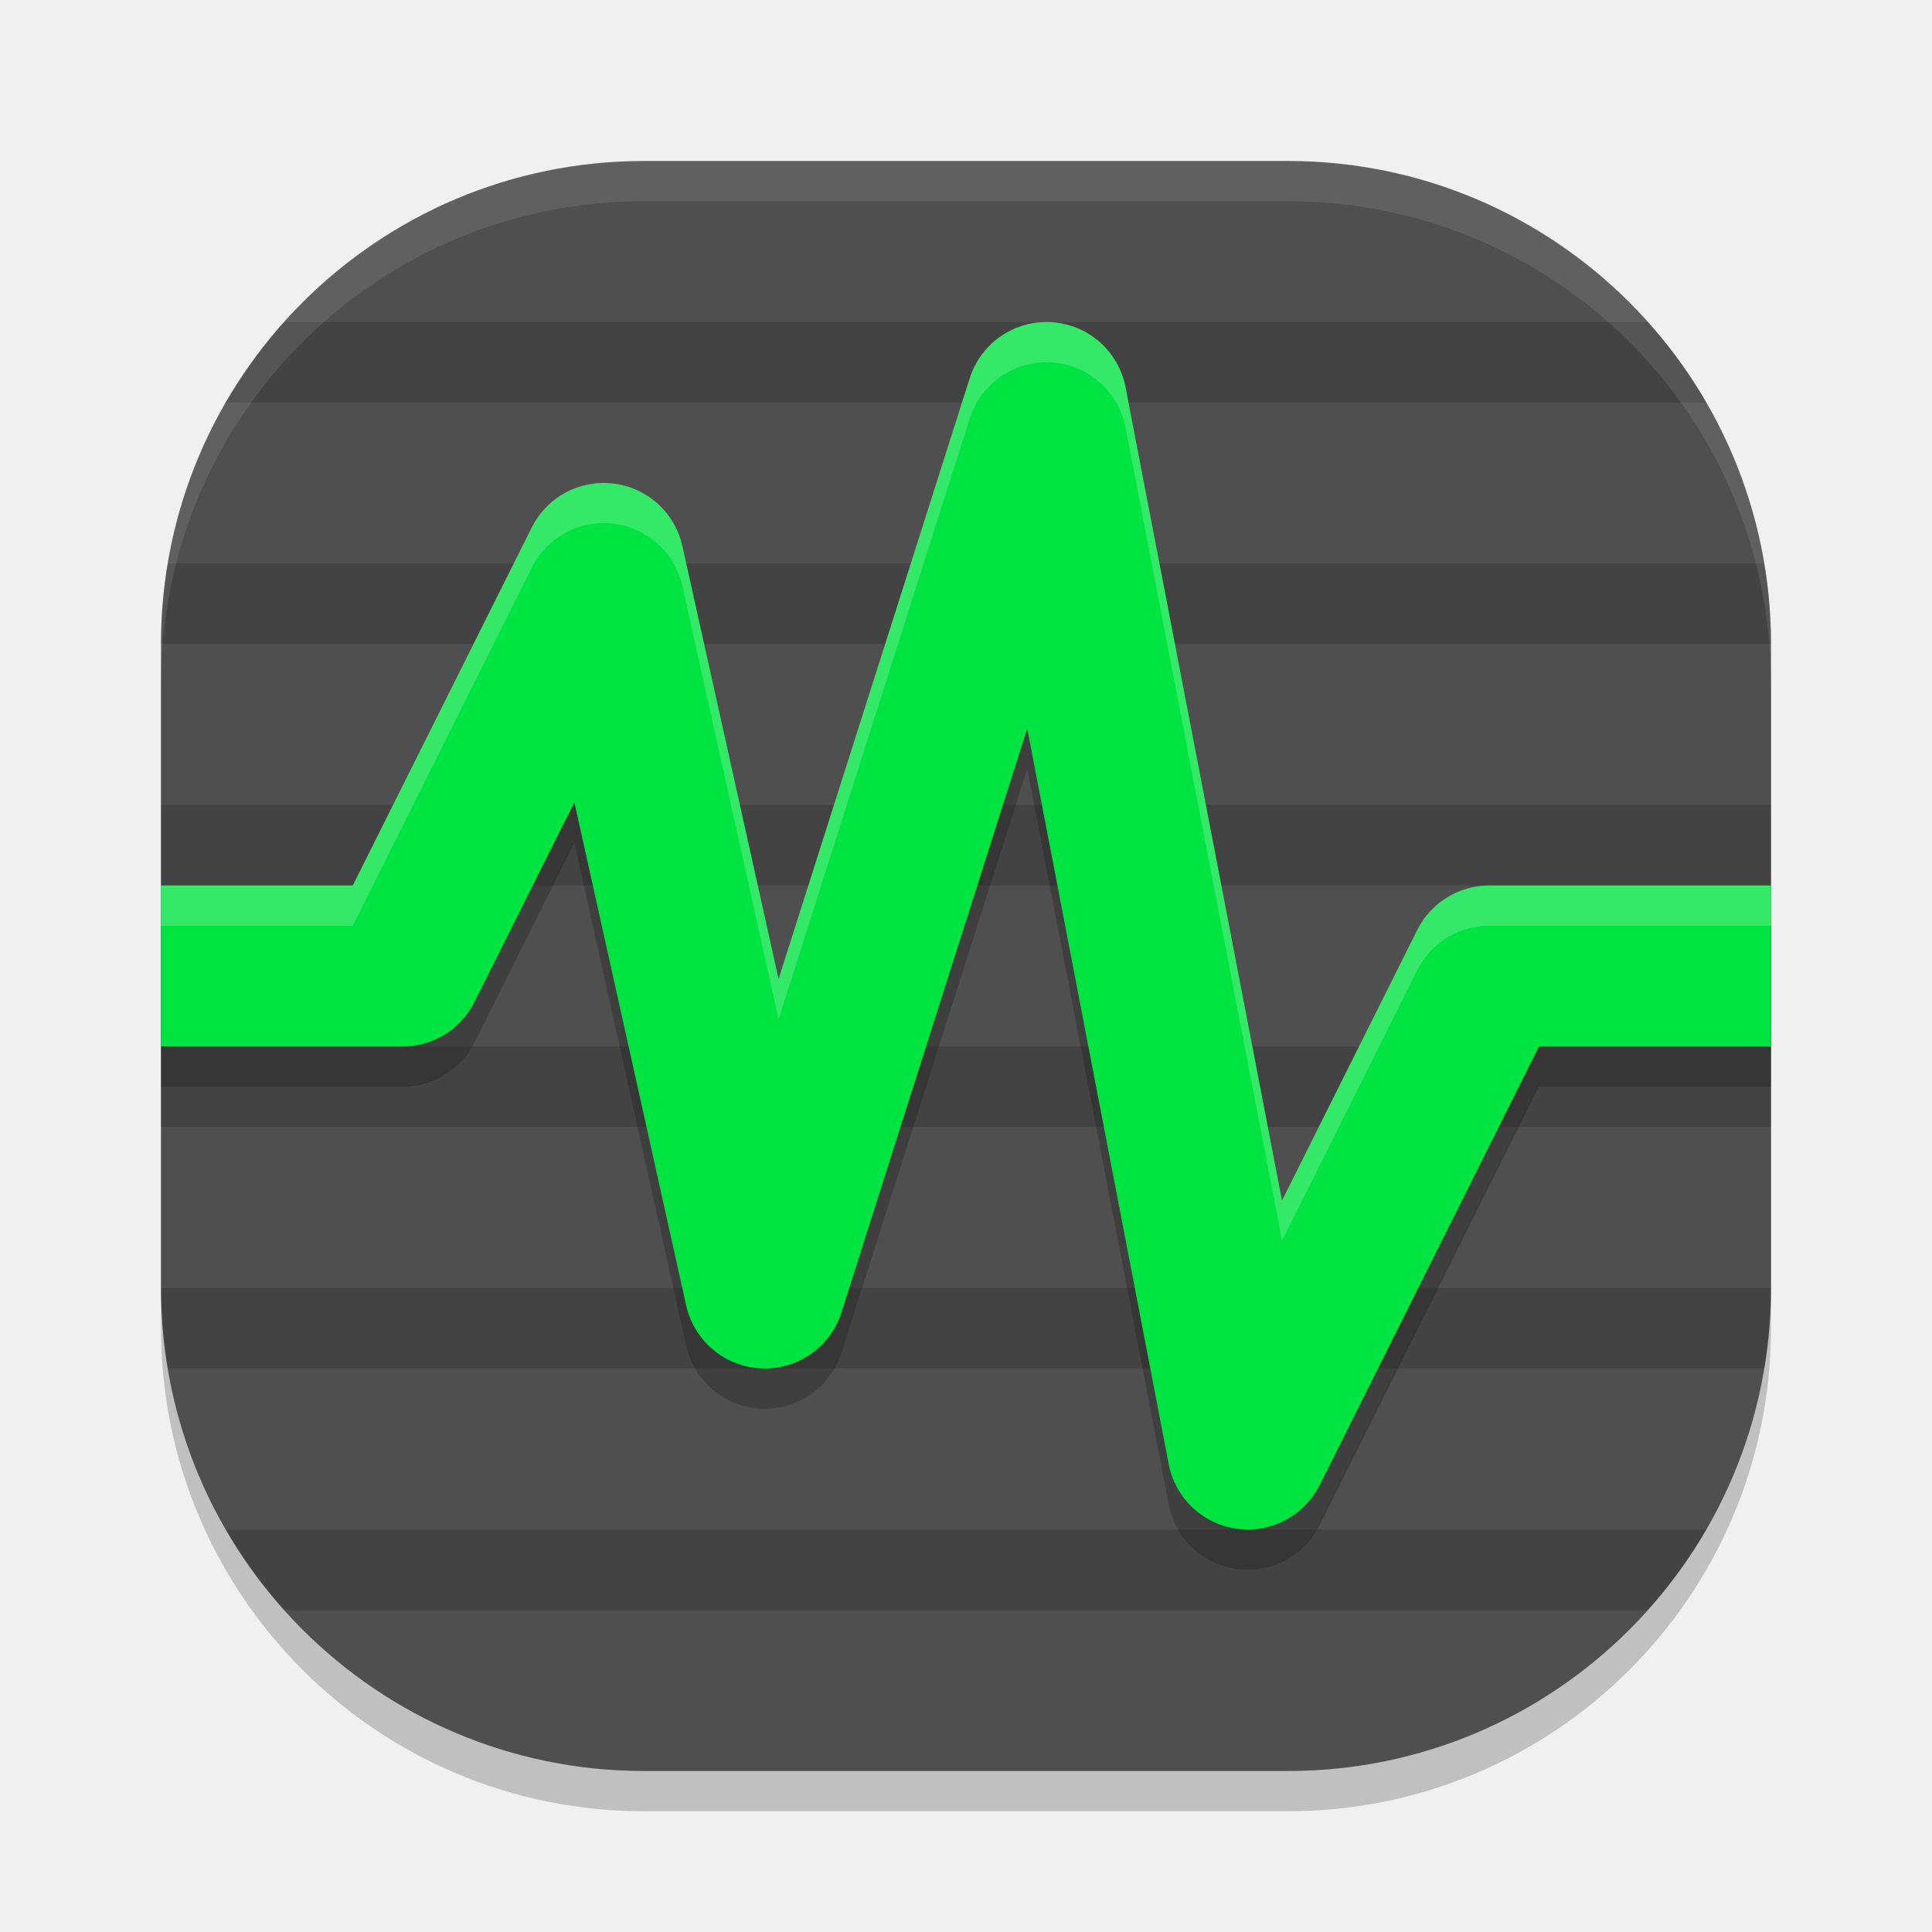
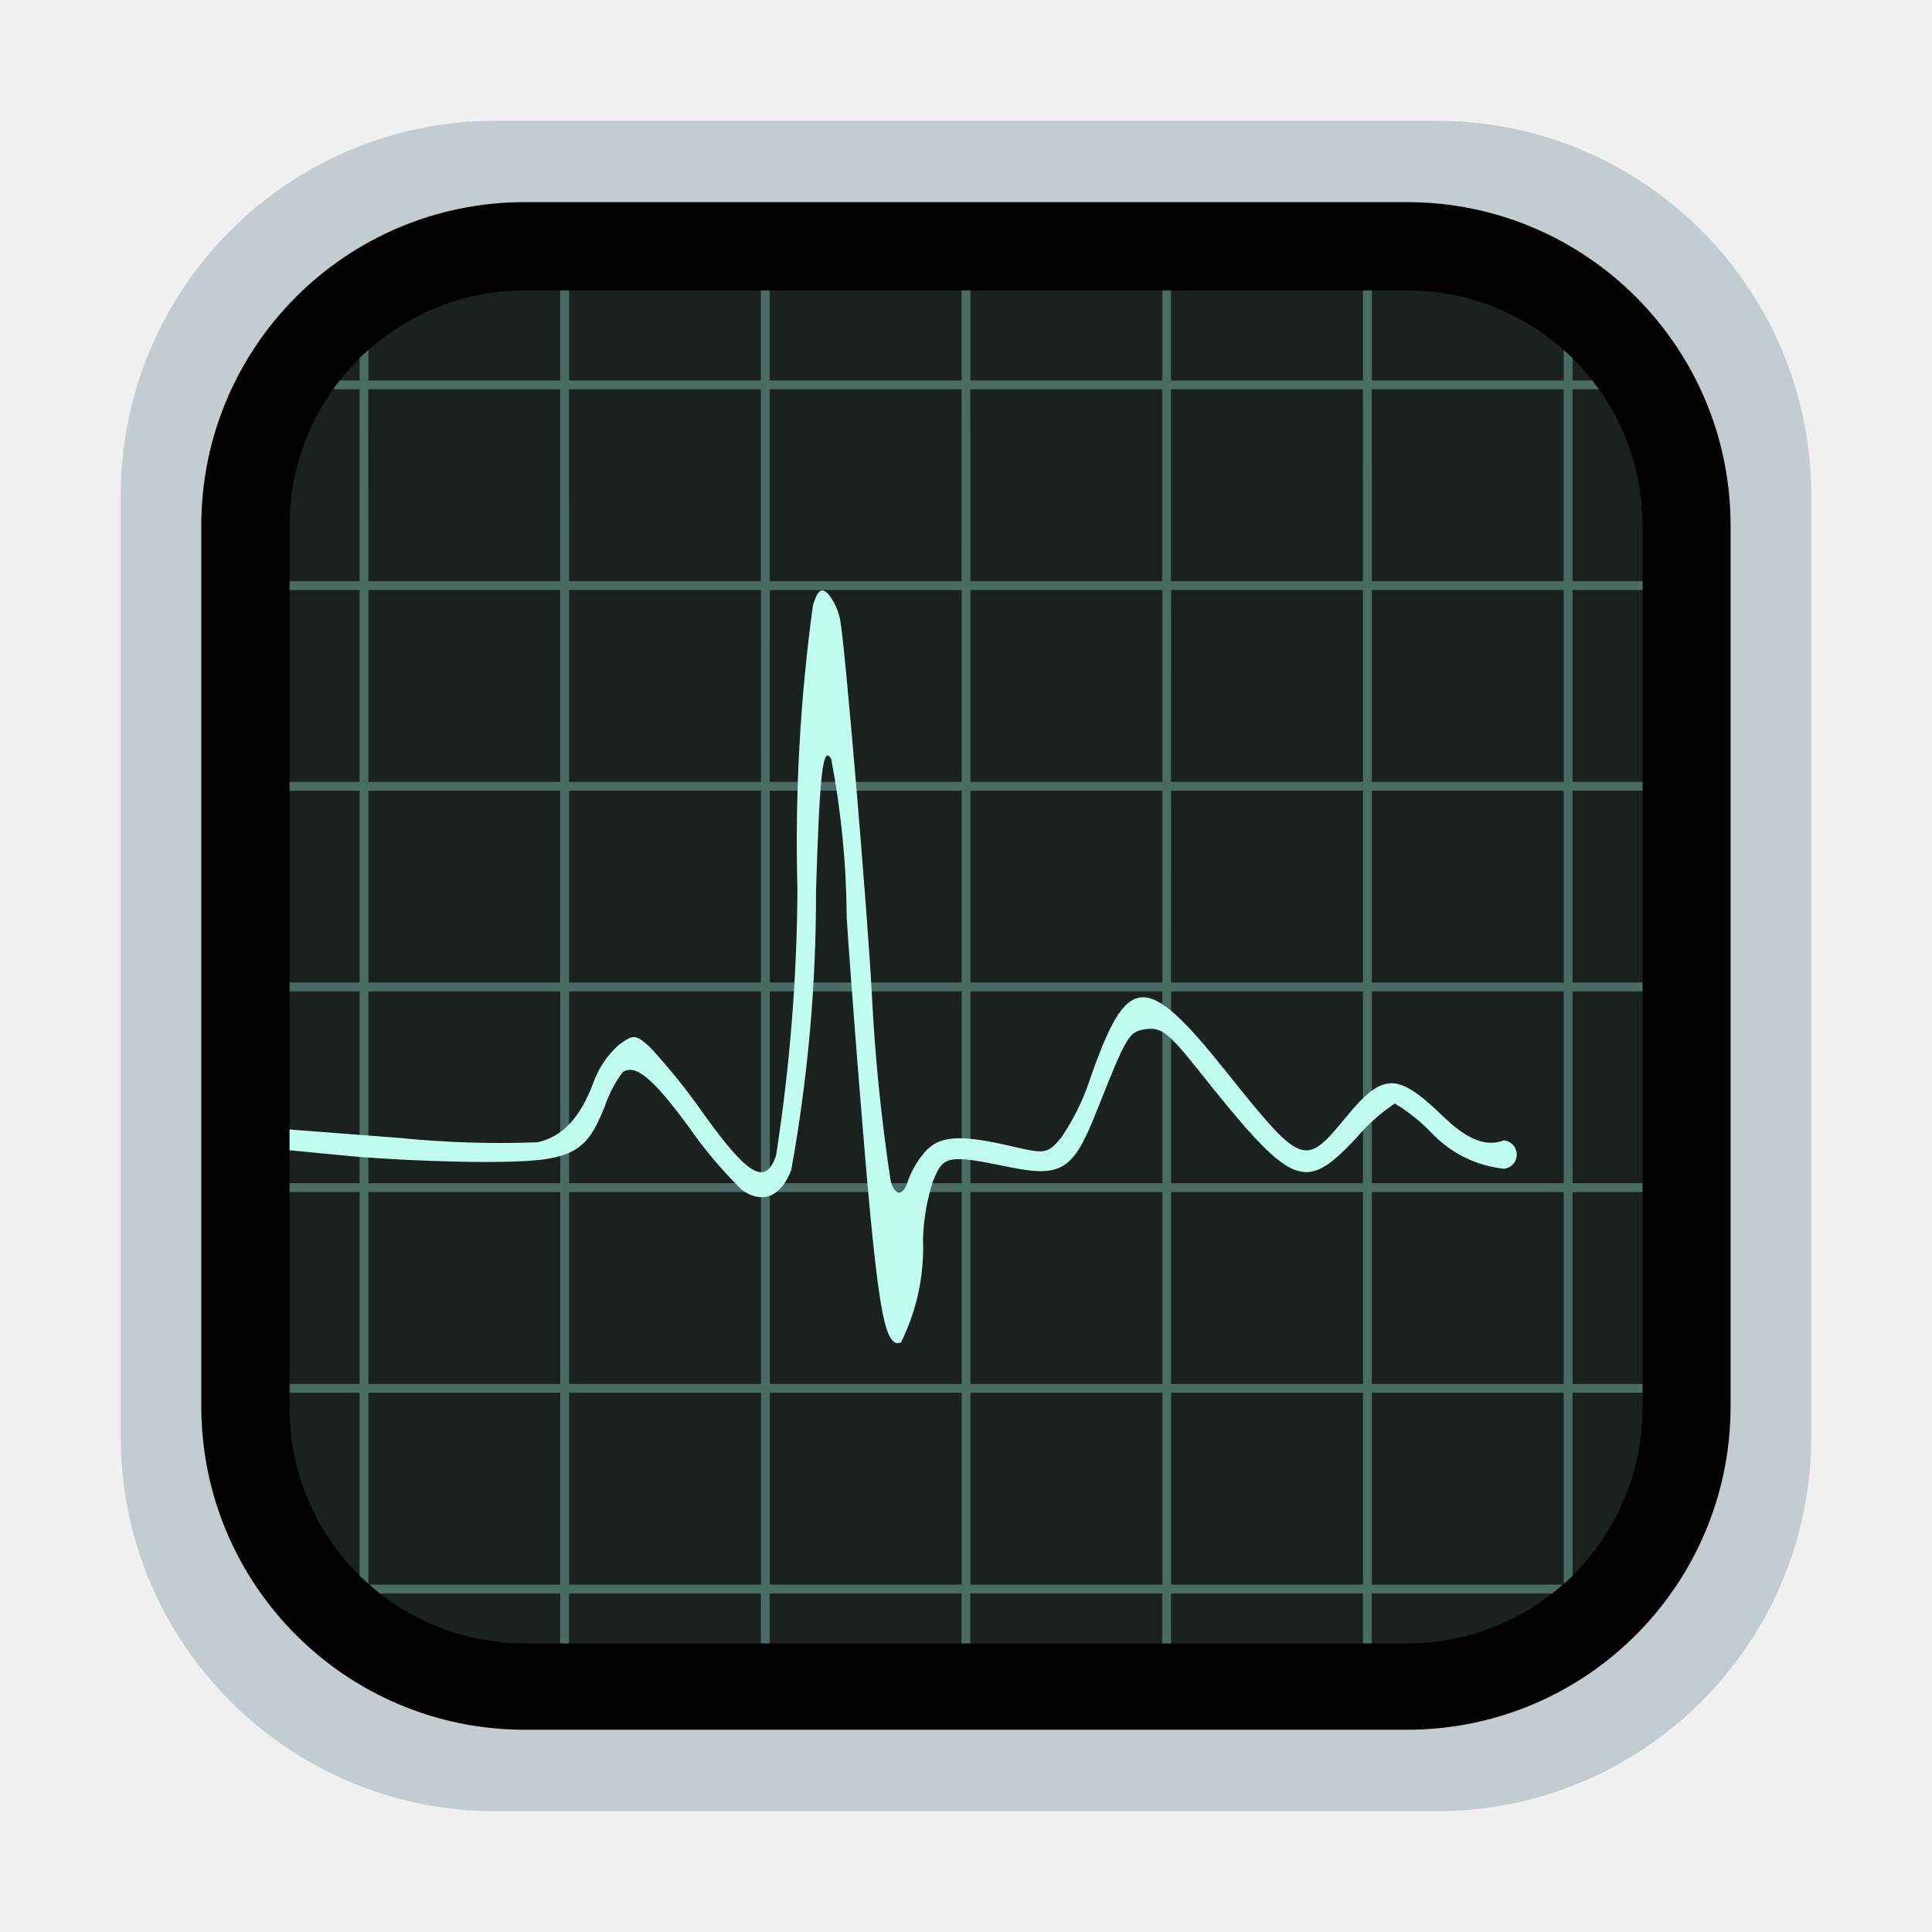
- <svg xmlns="http://www.w3.org/2000/svg" width="24" height="24" version="1">
-   <rect style="opacity:0.2" width="20" height="20" x="2" y="2.5" rx="6" ry="6" />
-   <rect style="fill:#4f4f4f" width="20" height="20" x="2" y="2" rx="6" ry="6" />
-   <path style="opacity:0.15" d="M 3.53,4 C 3.256,4.307 3.011,4.641 2.804,5 H 21.196 C 20.989,4.641 20.744,4.307 20.47,4 Z M 2.084,7 C 2.03,7.325 2,7.659 2,8 H 22 C 22,7.659 21.97,7.325 21.916,7 Z M 2,10 v 1 h 20 v -1 z m 0,3 v 1 h 20 v -1 z m 0,3 c 0,0.341 0.03,0.675 0.084,1 H 21.916 C 21.97,16.675 22,16.341 22,16 Z m 0.804,3 c 0.207,0.359 0.452,0.693 0.727,1 H 20.47 c 0.275,-0.307 0.519,-0.641 0.727,-1 z" />
-   <path style="opacity:0.1;fill:#ffffff" d="M 8,2 C 4.676,2 2,4.676 2,8 v 0.5 c 0,-3.324 2.676,-6 6,-6 h 8 c 3.324,0 6,2.676 6,6 V 8 C 22,4.676 19.324,2 16,2 Z" />
-   <path style="opacity:0.2;fill:none;stroke:#000000;stroke-width:2;stroke-linejoin:round" d="m 2,12.5 h 3 l 2.5,-5 2,9 3.5,-11 2.5,13 3,-6 H 22" />
-   <path style="fill:none;stroke:#00e441;stroke-width:2;stroke-linejoin:round" d="m 2,12 h 3 l 2.5,-5 2,9 3.5,-11 2.5,13 3,-6 H 22" />
-   <path style="fill:#ffffff;opacity:0.2" d="M 13.059 4.002 A 1 1 0 0 0 12.047 4.697 L 9.672 12.162 L 8.477 6.783 A 1 1 0 0 0 6.605 6.553 L 4.383 11 L 2 11 L 2 11.5 L 4.383 11.5 L 6.605 7.053 A 1 1 0 0 1 8.477 7.283 L 9.672 12.662 L 12.047 5.197 A 1 1 0 0 1 13.059 4.502 A 1 1 0 0 1 13.982 5.311 L 15.926 15.414 L 17.605 12.053 A 1 1 0 0 1 18.5 11.5 L 22 11.5 L 22 11 L 18.5 11 A 1 1 0 0 0 17.605 11.553 L 15.926 14.914 L 13.982 4.811 A 1 1 0 0 0 13.059 4.002 z" />
+ <svg xmlns="http://www.w3.org/2000/svg" height="16px" width="16px" id="svg2781" viewBox="0 0 16 16">
+   <defs>
+     <style>.cls-1{fill:#c3ccd0;}.cls-2{fill:#030000;}.cls-3{fill:#1a211f;}.cls-4{fill:#a1fbe6;isolation:isolate;opacity:0.35;}.cls-5{fill:#c1fdee;}</style>
+   </defs>
+   <g id="layer1">
+     <rect id="rect849" class="cls-1" x="1" y="1" width="14" height="14" rx="3.104" />
+     <rect id="rect2807-7" class="cls-2" x="1.667" y="1.674" width="12.665" height="12.651" rx="2.679" />
+     <rect id="rect2809-5" class="cls-3" x="2.398" y="2.405" width="11.205" height="11.205" rx="1.949" />
+     <path id="path2811-3" class="cls-4" d="M4.639,2.405v.746H3.051V2.898c-.025.022-.05.043-.073.067v.186H2.813c-.019.024-.037.048-.054.073h.219v1.589h-.58V4.886h.58V6.475h-.58v.073h.58v1.589h-.58V8.21h.58v1.589h-.58v.073h.58v1.589h-.58v.073h.58V13.05c.024.023.049.045.073.067V11.534H4.639v1.589H3.058c.029.025.058.05.087.073H4.639V13.61h.073v-.414h1.589V13.61h.073v-.414h1.589V13.61h.073v-.414h1.589V13.61h.073v-.414h1.589V13.61h.073v-.414h1.494c.03-.024.059-.048.087-.073H11.361v-1.589h1.589v1.583c.025-.022.05-.043.073-.067V11.534h.58v-.073h-.58V9.872h.58V9.799h-.58V8.21h.58V8.137h-.58V6.548h.58V6.475h-.58V4.886h.58V4.813h-.58V3.224h.219c-.018-.025-.036-.049-.054-.073h-.165V2.965c-.024-.023-.049-.045-.073-.067V3.151H11.361V2.405h-.073v.746H9.698V2.405H9.626v.746H8.037V2.405H7.963v.746H6.374V2.405H6.301v.746H4.713V2.405H4.639Zm-1.589.819H4.639v1.589H3.051Zm1.662,0h1.589v1.589H4.713Zm1.662,0h1.589v1.589H6.374Zm1.662,0h1.589v1.589H8.037Zm1.662,0h1.589v1.589H9.698Zm1.662,0h1.589v1.589H11.361ZM3.051,4.886H4.639V6.475H3.051Zm1.662,0h1.589V6.475H4.713Zm1.662,0h1.589V6.475H6.374Zm1.662,0h1.589V6.475H8.037Zm1.662,0h1.589V6.475H9.698Zm1.662,0h1.589V6.475H11.361Zm-8.31,1.662H4.639v1.589H3.051Zm1.662,0h1.589v1.589H4.713Zm1.662,0h1.589v1.589H6.375Zm1.662,0h1.589v1.589H8.037Zm1.662,0h1.589v1.589H9.698Zm1.662,0h1.589v1.589H11.361ZM3.051,8.21H4.64v1.589H3.051Zm1.662,0h1.589v1.589H4.713Zm1.662,0h1.589v1.589H6.375Zm1.662,0h1.589v1.589H8.037Zm1.662,0h1.589v1.589H9.699Zm1.662,0h1.589v1.589H11.361ZM3.051,9.872H4.64v1.589H3.051Zm1.662,0h1.589v1.589H4.713Zm1.662,0h1.589v1.589H6.375Zm1.662,0h1.589v1.589H8.037Zm1.662,0h1.589v1.589H9.699Zm1.662,0h1.589v1.589H11.361ZM4.713,11.534h1.589v1.589H4.713Zm1.662,0h1.589v1.589H6.375Zm1.662,0h1.589v1.589H8.037Zm1.662,0h1.589v1.589H9.699Z" />
+     <path id="path2815-6" class="cls-5" d="M6.803,4.891c-.025.004-.044.04-.07.117a14.472,14.472,0,0,0-.129,2.365,14.862,14.862,0,0,1-.177,2.196c-.085.251-.227.172-.584-.322a5.366,5.366,0,0,0-.461-.576c-.121-.107-.135-.107-.258-.017a.769.769,0,0,0-.207.304c-.109.297-.259.458-.468.502a8.299,8.299,0,0,1-1.138-.036l-.913-.07c0,.057,0,.115,0,.172l.479.046c.287.028.798.051,1.135.051.715,0,.837-.056.996-.459a1.03,1.03,0,0,1,.148-.284c.105-.073.252.048.551.457a3.613,3.613,0,0,0,.436.516c.168.123.327.059.41-.165a12.814,12.814,0,0,0,.205-2.317c.031-.98.057-1.208.126-1.084a7.208,7.208,0,0,1,.128,1.312c.01.172.055.775.1,1.34.151,1.894.205,2.232.349,2.179a1.762,1.762,0,0,0,.183-.855,1.72,1.72,0,0,1,.079-.47c.084-.225.125-.233.619-.131.449.093.544.034.737-.452.259-.652.269-.668.419-.688.117-.015.186.039.405.314.803,1.009.894,1.049,1.33.588a1.497,1.497,0,0,1,.318-.285,1.461,1.461,0,0,1,.317.256.963.963,0,0,0,.586.284.118.118,0,0,0,0-.235c-.213.083-.415-.115-.524-.219-.361-.345-.481-.341-.784.028-.343.417-.36.411-1.001-.39-.659-.823-.811-.812-1.119.077a1.921,1.921,0,0,1-.237.481c-.115.135-.128.138-.415.071-.434-.101-.602-.087-.721.056a.788.788,0,0,0-.133.228c-.037.132-.109.134-.144.004a15.35,15.35,0,0,1-.156-1.553c-.037-.695-.224-2.907-.262-3.091a.493.493,0,0,0-.101-.22c-.021-.019-.037-.028-.052-.026Z" />
+   </g>
</svg>
